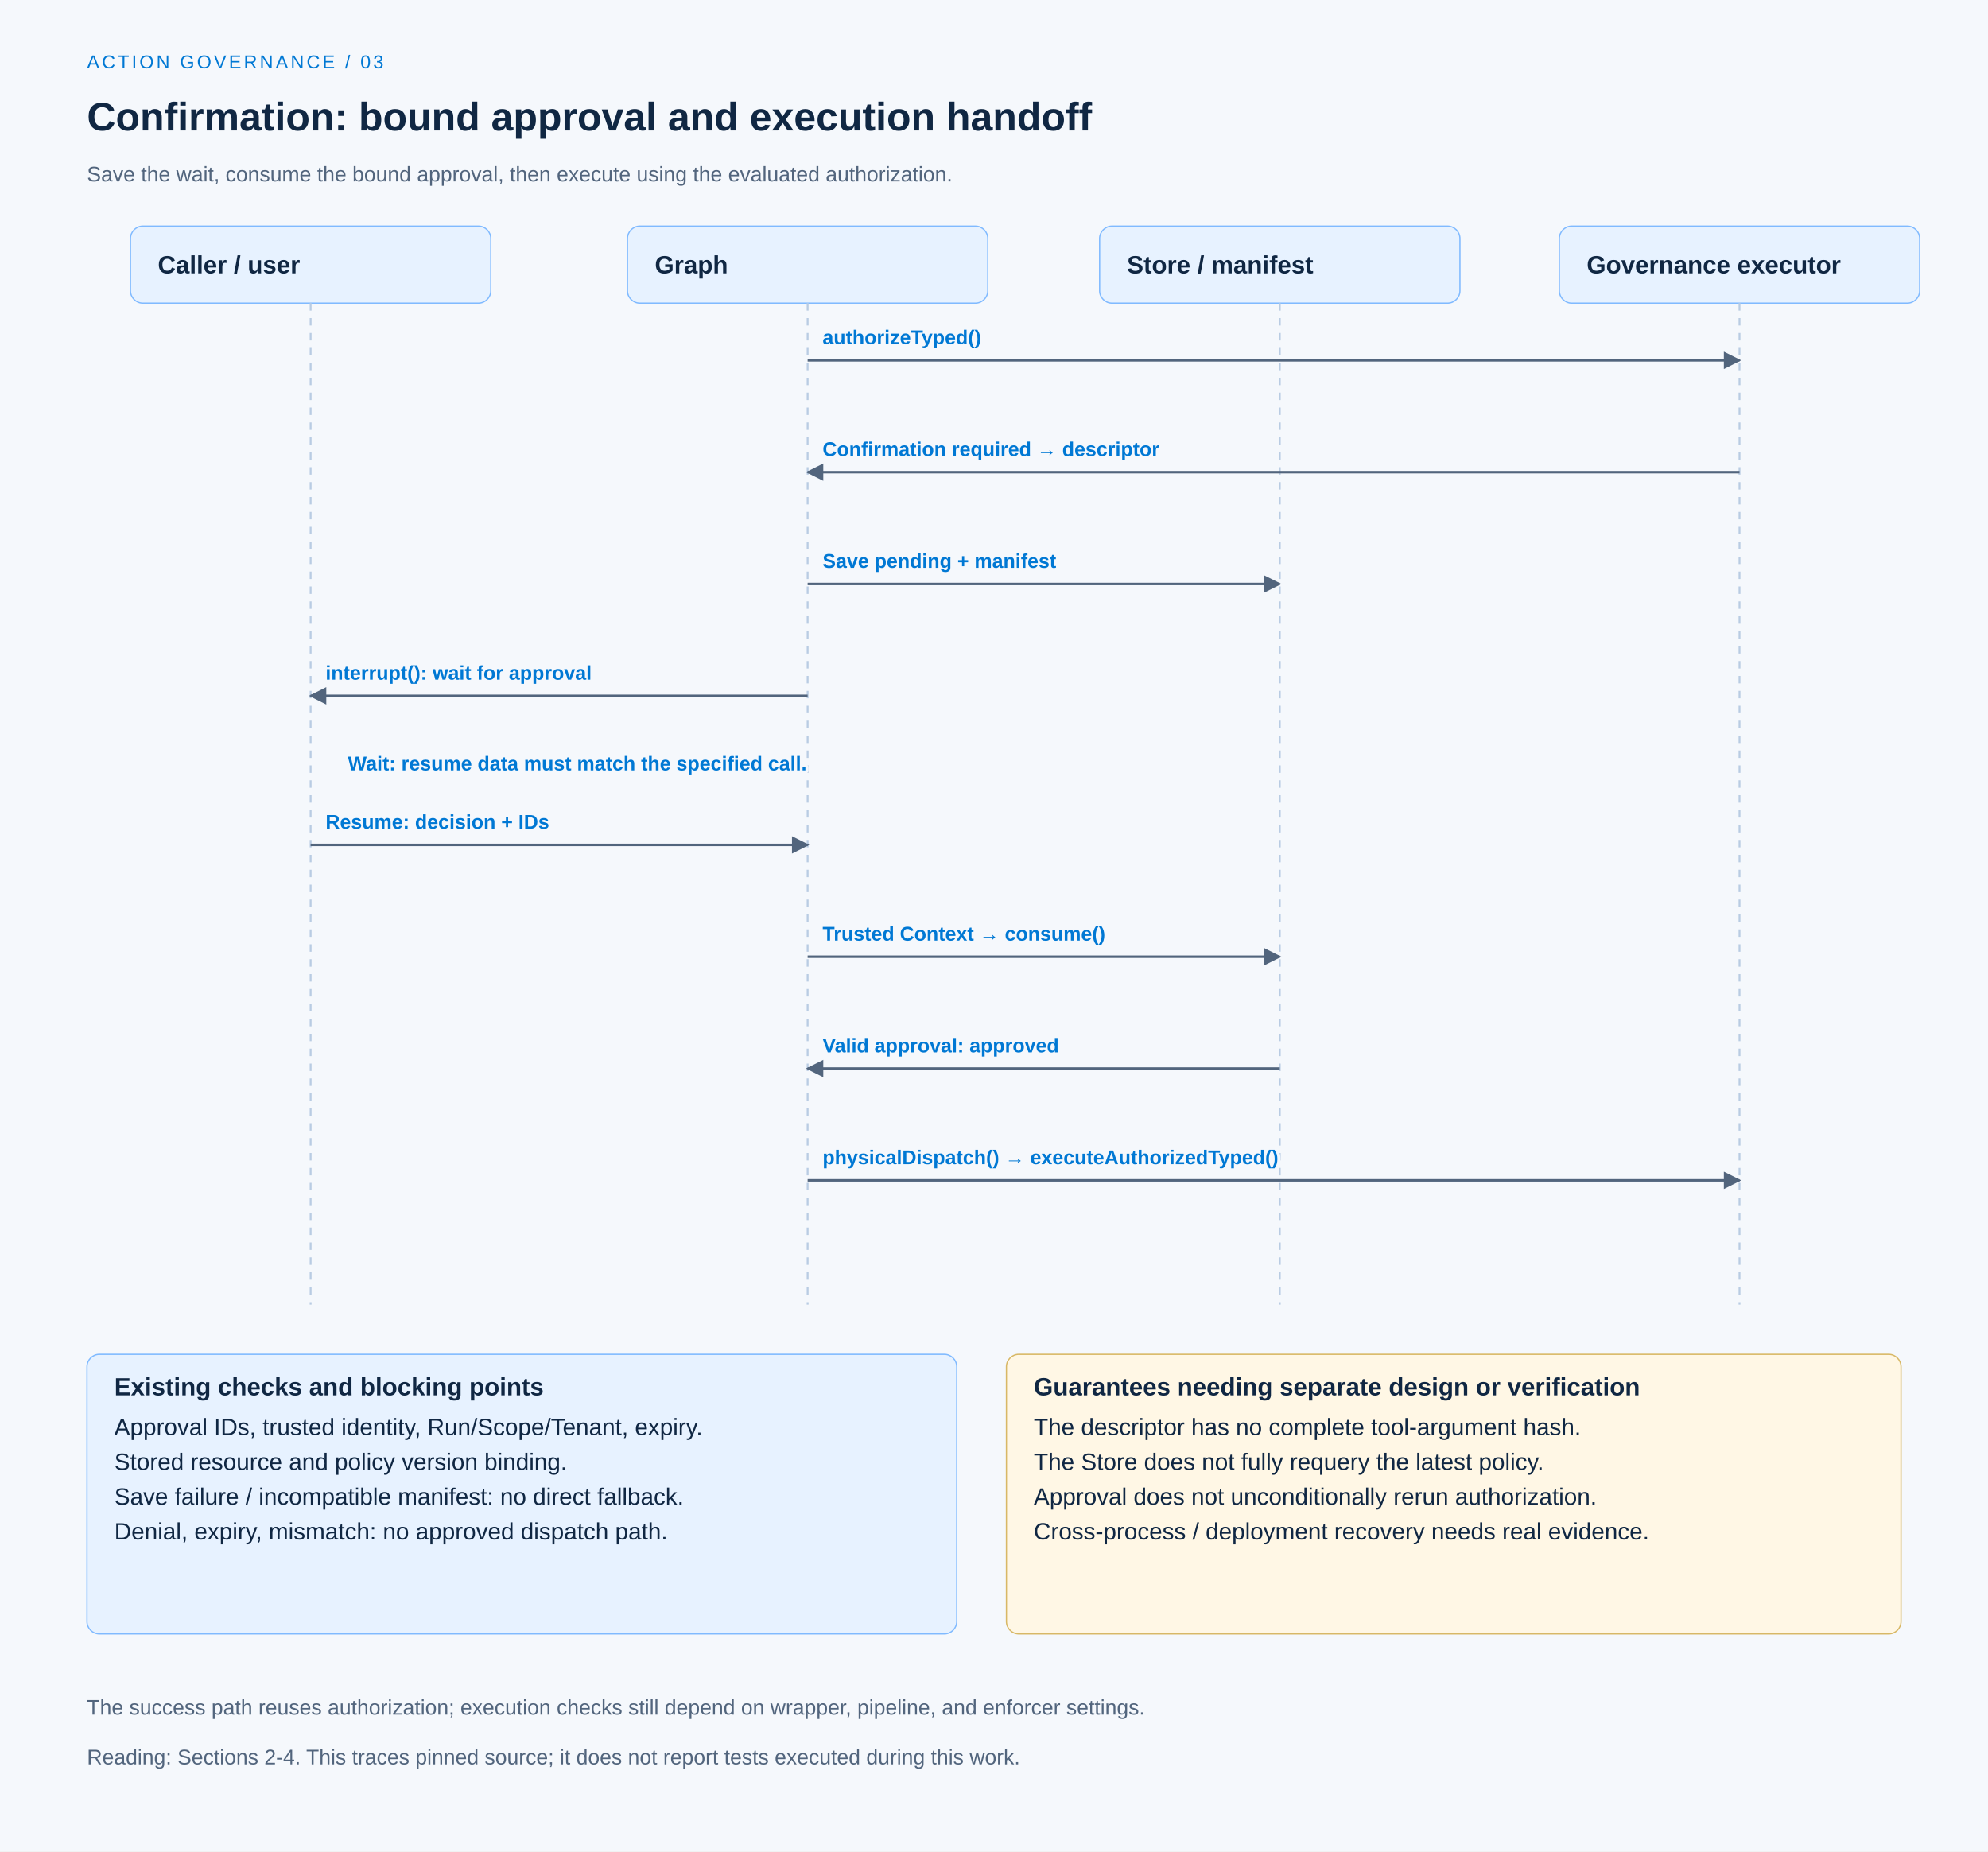
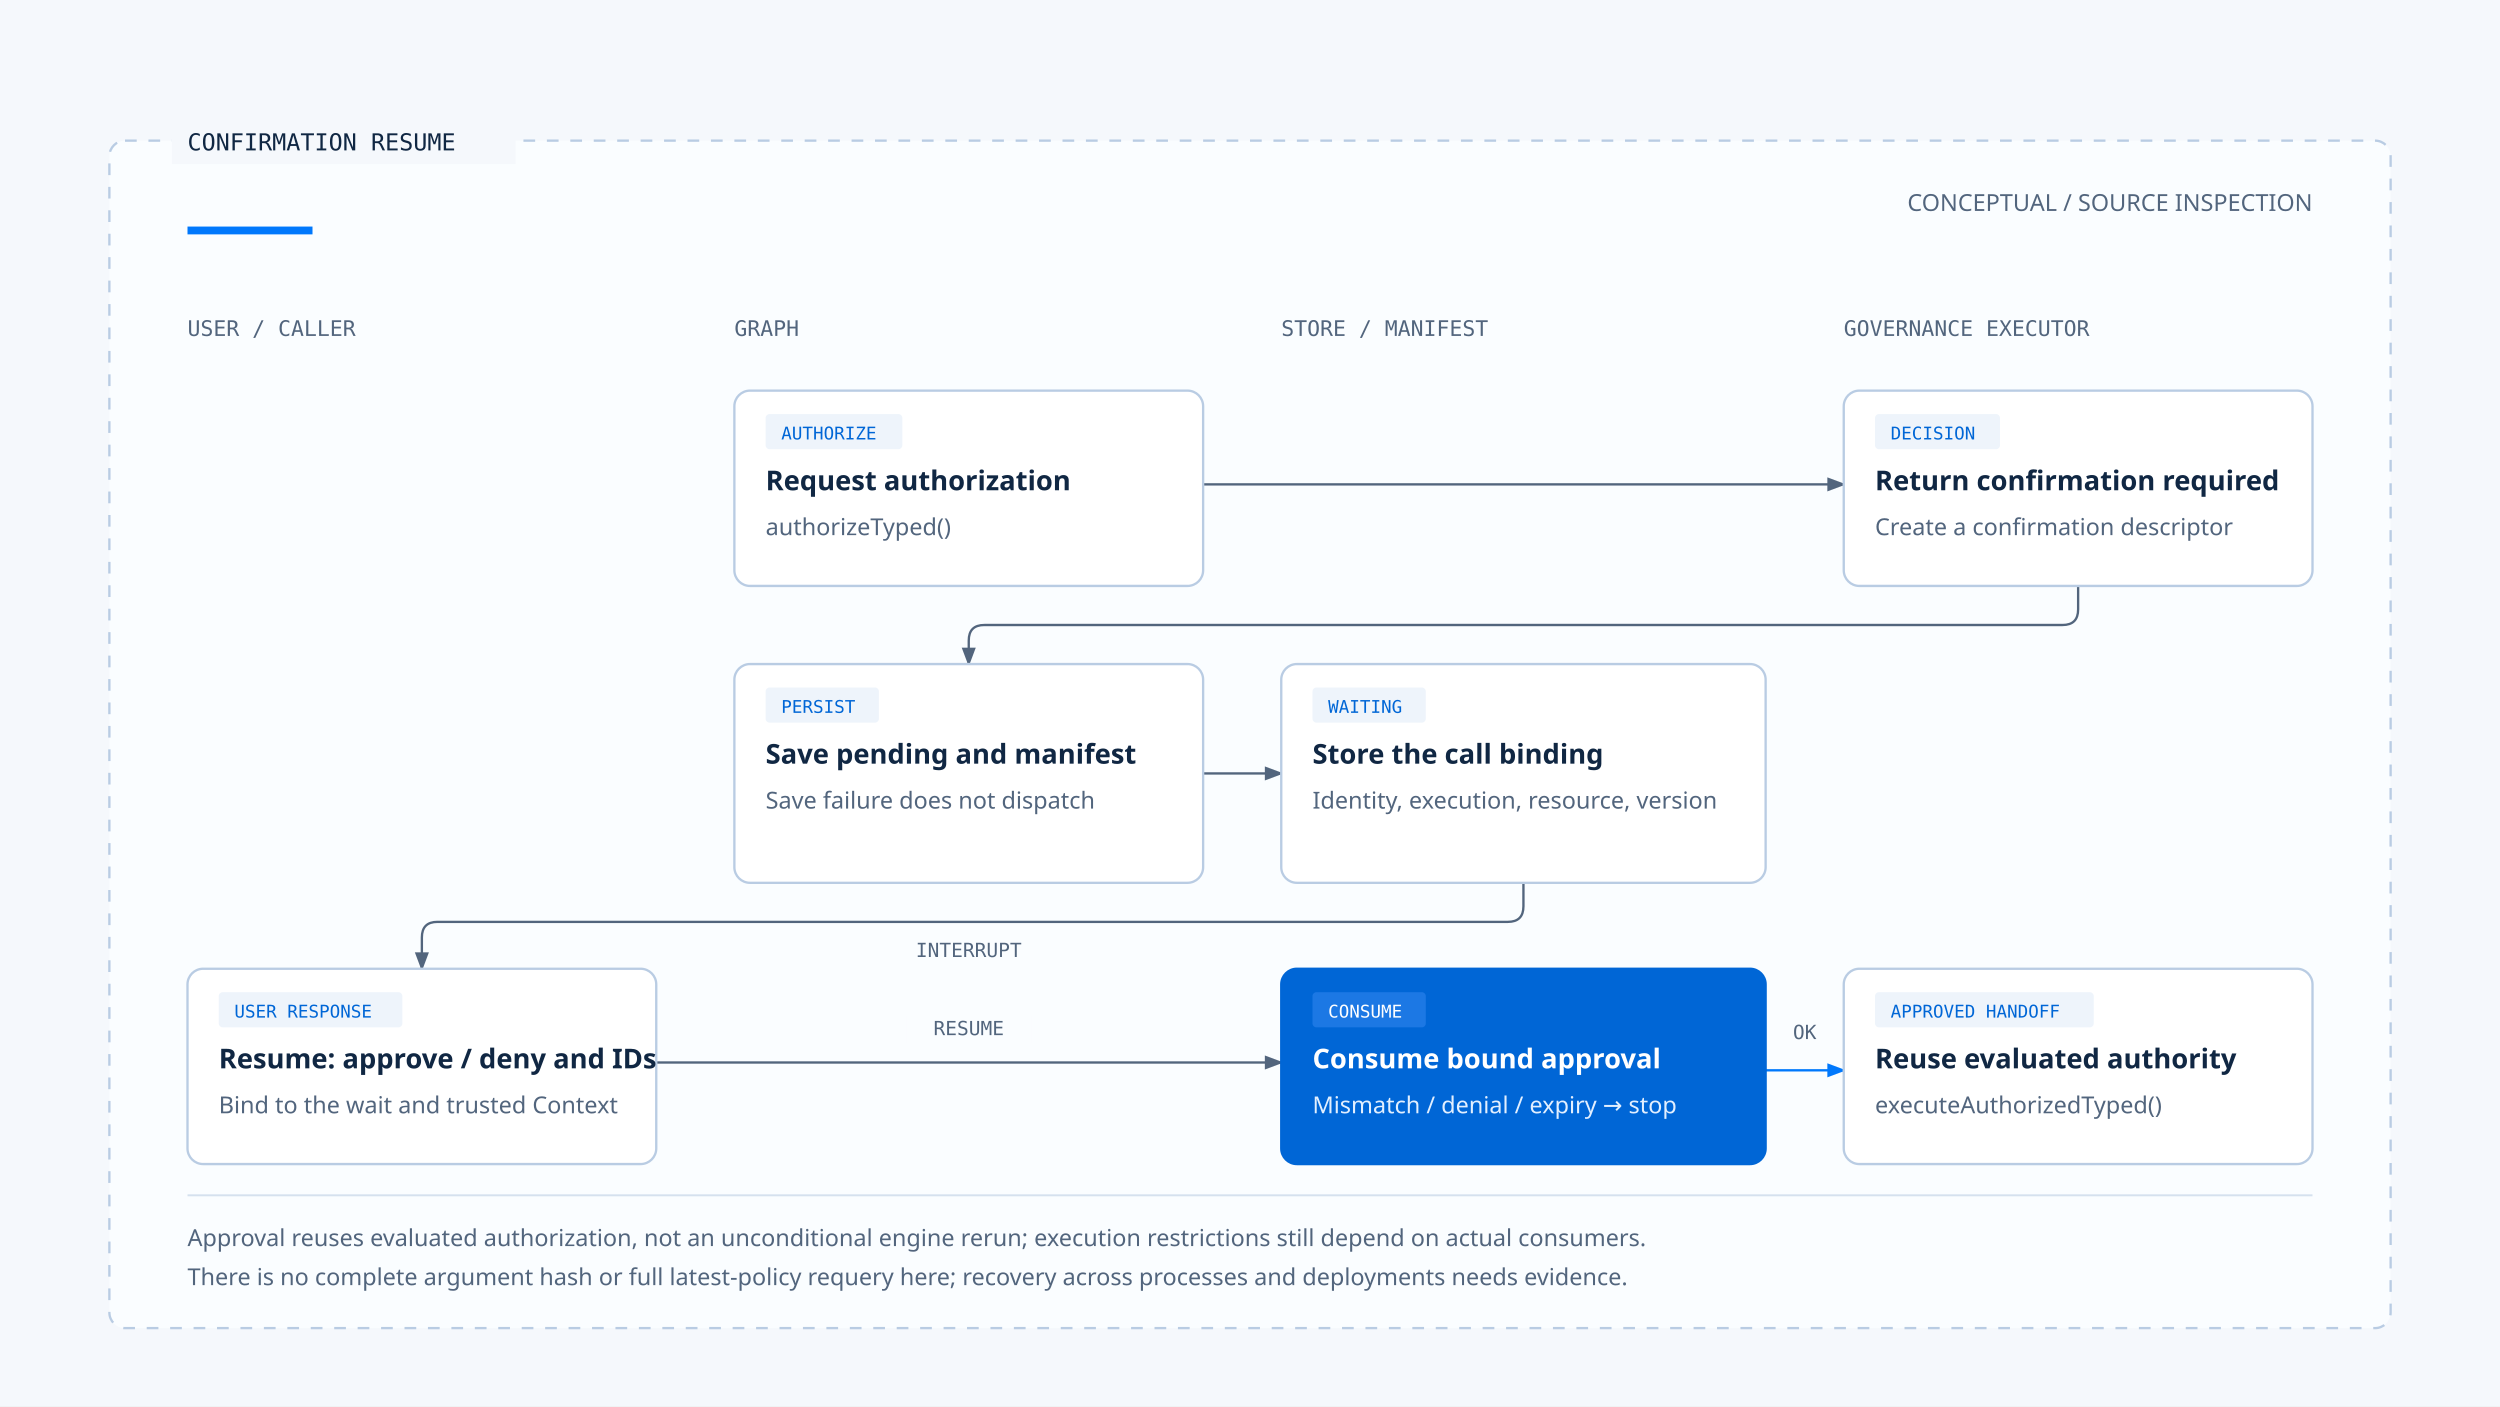
- <svg xmlns="http://www.w3.org/2000/svg" viewBox="0 0 1600 1490" width="1600" height="1490" lang="en" role="img" aria-labelledby="title desc">
+ <svg xmlns="http://www.w3.org/2000/svg" viewBox="0 0 1280 720" width="1280" height="720" lang="en" role="img" aria-labelledby="03-confirmation-resume-en-title 03-confirmation-resume-en-desc" id="d-03-confirmation-resume-en-root">
  <defs>
-     <marker id="arrow" viewBox="0 0 10 10" refX="9" refY="5" markerWidth="7" markerHeight="7" orient="auto-start-reverse">
-       <path d="M 0 0 L 10 5 L 0 10 z" fill="#52657d" />
+     <style>#d-03-confirmation-resume-en-root { color: #102743; font-family: 'Geist', 'Noto Sans TC', 'PingFang TC', 'Microsoft JhengHei', sans-serif; }
+       #d-03-confirmation-resume-en-root nav, #d-03-confirmation-resume-en-root p, #d-03-confirmation-resume-en-root li { font-size:14px;line-height:1.8 }
+       #d-03-confirmation-resume-en-root a { color:#0066d6 }
+       #d-03-confirmation-resume-en-root .diagram-container { width:100%;overflow-x:auto }
+       #d-03-confirmation-resume-en-root details { margin-top:24px;border-top:1px solid #b9cce3;padding-top:16px }
+       #d-03-confirmation-resume-en-root summary { cursor:pointer;font-weight:600 }
+       #d-03-confirmation-resume-en-root .notes { display:grid;grid-template-columns:repeat(auto-fit,minmax(280px,1fr));gap:20px }
+       #d-03-confirmation-resume-en-root ul { padding-left:20px }
+       #d-03-confirmation-resume-en-root nav, #d-03-confirmation-resume-en-root details { display:none }
+       #d-03-confirmation-resume-en-root .diagram-container { overflow-x:visible }</style>
+     <marker id="d-03-confirmation-resume-en-03-confirmation-resume-en-arrow" markerWidth="8" markerHeight="6" refX="7" refY="3" orient="auto">
+       <polygon points="0 0, 8 3, 0 6" fill="#52657d" />
+     </marker>
+     <marker id="d-03-confirmation-resume-en-03-confirmation-resume-en-arrow-accent" markerWidth="8" markerHeight="6" refX="7" refY="3" orient="auto">
+       <polygon points="0 0, 8 3, 0 6" fill="#0078fc" />
    </marker>
  </defs>
-   <style>text{font-family:'Segoe UI','Microsoft JhengHei',Arial,sans-serif;fill:#102743}.title{font-size:32px;font-weight:700}.heading{font-size:20px;font-weight:600}.body{font-size:19px}.small{font-size:17px;fill:#52657d}.kicker{font-size:15px;fill:#0078d4;letter-spacing:2px}.label{font-size:16px;fill:#0078d4;font-weight:600;paint-order:stroke;stroke:#f5f8fc;stroke-width:5;stroke-linejoin:round}</style>
-   <rect width="1600" height="1490" fill="#f5f8fc" />
-   <text x="70" y="55" class="kicker">ACTION GOVERNANCE / 03</text>
-   <text x="70" y="105" class="title">Confirmation: bound approval and execution handoff</text>
-   <text x="70" y="146" class="small">Save the wait, consume the bound approval, then execute using the evaluated authorization.</text>
-   <rect x="105" y="182" width="290" height="62" rx="10" fill="#e7f2ff" stroke="#80baff" />
-   <text x="127" y="220" class="heading">Caller / user</text>
-   <path d="M 250 244 V 1050" fill="none" stroke="#b9cce3" stroke-width="1.5" stroke-dasharray="6 6" />
-   <rect x="505" y="182" width="290" height="62" rx="10" fill="#e7f2ff" stroke="#80baff" />
-   <text x="527" y="220" class="heading">Graph</text>
-   <path d="M 650 244 V 1050" fill="none" stroke="#b9cce3" stroke-width="1.5" stroke-dasharray="6 6" />
-   <rect x="885" y="182" width="290" height="62" rx="10" fill="#e7f2ff" stroke="#80baff" />
-   <text x="907" y="220" class="heading">Store / manifest</text>
-   <path d="M 1030 244 V 1050" fill="none" stroke="#b9cce3" stroke-width="1.5" stroke-dasharray="6 6" />
-   <rect x="1255" y="182" width="290" height="62" rx="10" fill="#e7f2ff" stroke="#80baff" />
-   <text x="1277" y="220" class="heading">Governance executor</text>
-   <path d="M 1400 244 V 1050" fill="none" stroke="#b9cce3" stroke-width="1.5" stroke-dasharray="6 6" />
-   <path d="M 650 290 H 1400" fill="none" stroke="#52657d" stroke-width="2" marker-end="url(#arrow)" />
-   <text x="662" y="277" class="label">authorizeTyped()</text>
-   <path d="M 1400 380 H 650" fill="none" stroke="#52657d" stroke-width="2" marker-end="url(#arrow)" />
-   <text x="662" y="367" class="label">Confirmation required → descriptor</text>
-   <path d="M 650 470 H 1030" fill="none" stroke="#52657d" stroke-width="2" marker-end="url(#arrow)" />
-   <text x="662" y="457" class="label">Save pending + manifest</text>
-   <path d="M 650 560 H 250" fill="none" stroke="#52657d" stroke-width="2" marker-end="url(#arrow)" />
-   <text x="262" y="547" class="label">interrupt(): wait for approval</text>
-   <path d="M 250 680 H 650" fill="none" stroke="#52657d" stroke-width="2" marker-end="url(#arrow)" />
-   <text x="262" y="667" class="label">Resume: decision + IDs</text>
-   <path d="M 650 770 H 1030" fill="none" stroke="#52657d" stroke-width="2" marker-end="url(#arrow)" />
-   <text x="662" y="757" class="label">Trusted Context → consume()</text>
-   <path d="M 1030 860 H 650" fill="none" stroke="#52657d" stroke-width="2" marker-end="url(#arrow)" />
-   <text x="662" y="847" class="label">Valid approval: approved</text>
-   <path d="M 650 950 H 1400" fill="none" stroke="#52657d" stroke-width="2" marker-end="url(#arrow)" />
-   <text x="662" y="937" class="label">physicalDispatch() → executeAuthorizedTyped()</text>
-   <text x="280" y="620" class="label">Wait: resume data must match the specified call.</text>
-   <g>
-     <rect x="70" y="1090" width="700" height="225" rx="10" fill="#e7f2ff" stroke="#80baff" />
-     <text x="92" y="1123" class="heading">Existing checks and blocking points</text>
-     <text x="92" y="1155" class="body">Approval IDs, trusted identity, Run/Scope/Tenant, expiry.</text>
-     <text x="92" y="1183" class="body">Stored resource and policy version binding.</text>
-     <text x="92" y="1211" class="body">Save failure / incompatible manifest: no direct fallback.</text>
-     <text x="92" y="1239" class="body">Denial, expiry, mismatch: no approved dispatch path.</text>
+   <rect width="1280" height="720" fill="#f5f8fc" />
+   <rect x="56" y="72" width="1168" height="608" rx="8" fill="#fafdff" stroke="#b9cce3" stroke-width="1.2" stroke-dasharray="6 6" />
+   <rect x="88" y="60" width="176" height="24" fill="#f5f8fc" />
+   <text x="96" y="77" font-size="12" fill="#102743" font-weight="500" font-family="'Geist Mono', 'Consolas', 'Microsoft JhengHei', monospace">CONFIRMATION RESUME</text>
+   <text x="1184" y="108" font-size="12" fill="#52657d" font-weight="400" font-family="'Geist', 'Noto Sans TC', 'PingFang TC', 'Microsoft JhengHei', sans-serif" text-anchor="end">CONCEPTUAL / SOURCE INSPECTION</text>
+   <rect x="96" y="116" width="64" height="4" fill="#0078fc" />
+   <path d="M616 248 L944 248" fill="none" stroke="#52657d" stroke-width="1.2" marker-end="url(#d-03-confirmation-resume-en-03-confirmation-resume-en-arrow)" />
+   <path d="M1064 300 L1064 312 Q1064 320 1056 320 L504 320 Q496 320 496 328 L496 340" fill="none" stroke="#52657d" stroke-width="1.2" marker-end="url(#d-03-confirmation-resume-en-03-confirmation-resume-en-arrow)" />
+   <path d="M616 396 L656 396" fill="none" stroke="#52657d" stroke-width="1.2" marker-end="url(#d-03-confirmation-resume-en-03-confirmation-resume-en-arrow)" />
+   <path d="M780 452 L780 464 Q780 472 772 472 L224 472 Q216 472 216 480 L216 496" fill="none" stroke="#52657d" stroke-width="1.2" marker-end="url(#d-03-confirmation-resume-en-03-confirmation-resume-en-arrow)" />
+   <rect x="452.0" y="478" width="88" height="18" rx="2" fill="#fafdff" />
+   <text x="496" y="490" font-size="10" fill="#52657d" font-weight="500" font-family="'Geist Mono', 'Consolas', 'Microsoft JhengHei', monospace" text-anchor="middle">INTERRUPT</text>
+   <path d="M336 544 L656 544" fill="none" stroke="#52657d" stroke-width="1.2" marker-end="url(#d-03-confirmation-resume-en-03-confirmation-resume-en-arrow)" />
+   <rect x="464.0" y="518" width="64" height="18" rx="2" fill="#fafdff" />
+   <text x="496" y="530" font-size="10" fill="#52657d" font-weight="500" font-family="'Geist Mono', 'Consolas', 'Microsoft JhengHei', monospace" text-anchor="middle">RESUME</text>
+   <path d="M904 548 L944 548" fill="none" stroke="#0078fc" stroke-width="1.2" marker-end="url(#d-03-confirmation-resume-en-03-confirmation-resume-en-arrow-accent)" />
+   <rect x="908.0" y="520" width="32" height="18" rx="2" fill="#fafdff" />
+   <text x="924" y="532" font-size="10" fill="#52657d" font-weight="500" font-family="'Geist Mono', 'Consolas', 'Microsoft JhengHei', monospace" text-anchor="middle">OK</text>
+   <text x="96" y="172" font-size="11" fill="#52657d" font-weight="500" font-family="'Geist Mono', 'Consolas', 'Microsoft JhengHei', monospace">USER / CALLER</text>
+   <text x="376" y="172" font-size="11" fill="#52657d" font-weight="500" font-family="'Geist Mono', 'Consolas', 'Microsoft JhengHei', monospace">GRAPH</text>
+   <text x="656" y="172" font-size="11" fill="#52657d" font-weight="500" font-family="'Geist Mono', 'Consolas', 'Microsoft JhengHei', monospace">STORE / MANIFEST</text>
+   <text x="944" y="172" font-size="11" fill="#52657d" font-weight="500" font-family="'Geist Mono', 'Consolas', 'Microsoft JhengHei', monospace">GOVERNANCE EXECUTOR</text>
+   <g data-node="true">
+     <rect x="376" y="200" width="240" height="100" rx="8" fill="#ffffff" stroke="#b9cce3" stroke-width="1.2" />
+     <rect x="392" y="212" width="70" height="18" rx="2" fill="#eef4fb" />
+     <text x="400" y="225" font-size="9" fill="#0066d6" font-weight="500" font-family="'Geist Mono', 'Consolas', 'Microsoft JhengHei', monospace">AUTHORIZE</text>
+     <text x="392" y="251" font-size="14" fill="#102743" font-weight="600" font-family="'Geist', 'Noto Sans TC', 'PingFang TC', 'Microsoft JhengHei', sans-serif">Request authorization</text>
+     <text x="392" y="274" font-size="12" fill="#52657d" font-weight="400" font-family="'Geist', 'Noto Sans TC', 'PingFang TC', 'Microsoft JhengHei', sans-serif">authorizeTyped()</text>
  </g>
-   <g>
-     <rect x="810" y="1090" width="720" height="225" rx="10" fill="#fff7e5" stroke="#d8b866" />
-     <text x="832" y="1123" class="heading">Guarantees needing separate design or verification</text>
-     <text x="832" y="1155" class="body">The descriptor has no complete tool-argument hash.</text>
-     <text x="832" y="1183" class="body">The Store does not fully requery the latest policy.</text>
-     <text x="832" y="1211" class="body">Approval does not unconditionally rerun authorization.</text>
-     <text x="832" y="1239" class="body">Cross-process / deployment recovery needs real evidence.</text>
+   <g data-node="true">
+     <rect x="944" y="200" width="240" height="100" rx="8" fill="#ffffff" stroke="#b9cce3" stroke-width="1.2" />
+     <rect x="960" y="212" width="64" height="18" rx="2" fill="#eef4fb" />
+     <text x="968" y="225" font-size="9" fill="#0066d6" font-weight="500" font-family="'Geist Mono', 'Consolas', 'Microsoft JhengHei', monospace">DECISION</text>
+     <text x="960" y="251" font-size="14" fill="#102743" font-weight="600" font-family="'Geist', 'Noto Sans TC', 'PingFang TC', 'Microsoft JhengHei', sans-serif">Return confirmation required</text>
+     <text x="960" y="274" font-size="12" fill="#52657d" font-weight="400" font-family="'Geist', 'Noto Sans TC', 'PingFang TC', 'Microsoft JhengHei', sans-serif">Create a confirmation descriptor</text>
  </g>
-   <text x="70" y="1380" class="small">The success path reuses authorization; execution checks still depend on wrapper, pipeline, and enforcer settings.</text>
-   <text x="70" y="1420" class="small">Reading: Sections 2-4. This traces pinned source; it does not report tests executed during this work.</text>
+   <g data-node="true">
+     <rect x="376" y="340" width="240" height="112" rx="8" fill="#ffffff" stroke="#b9cce3" stroke-width="1.2" />
+     <rect x="392" y="352" width="58" height="18" rx="2" fill="#eef4fb" />
+     <text x="400" y="365" font-size="9" fill="#0066d6" font-weight="500" font-family="'Geist Mono', 'Consolas', 'Microsoft JhengHei', monospace">PERSIST</text>
+     <text x="392" y="391" font-size="14" fill="#102743" font-weight="600" font-family="'Geist', 'Noto Sans TC', 'PingFang TC', 'Microsoft JhengHei', sans-serif">Save pending and manifest</text>
+     <text x="392" y="414" font-size="12" fill="#52657d" font-weight="400" font-family="'Geist', 'Noto Sans TC', 'PingFang TC', 'Microsoft JhengHei', sans-serif">Save failure does not dispatch</text>
+   </g>
+   <g data-node="true">
+     <rect x="656" y="340" width="248" height="112" rx="8" fill="#ffffff" stroke="#b9cce3" stroke-width="1.2" />
+     <rect x="672" y="352" width="58" height="18" rx="2" fill="#eef4fb" />
+     <text x="680" y="365" font-size="9" fill="#0066d6" font-weight="500" font-family="'Geist Mono', 'Consolas', 'Microsoft JhengHei', monospace">WAITING</text>
+     <text x="672" y="391" font-size="14" fill="#102743" font-weight="600" font-family="'Geist', 'Noto Sans TC', 'PingFang TC', 'Microsoft JhengHei', sans-serif">Store the call binding</text>
+     <text x="672" y="414" font-size="12" fill="#52657d" font-weight="400" font-family="'Geist', 'Noto Sans TC', 'PingFang TC', 'Microsoft JhengHei', sans-serif">Identity, execution, resource, version</text>
+   </g>
+   <g data-node="true">
+     <rect x="96" y="496" width="240" height="100" rx="8" fill="#ffffff" stroke="#b9cce3" stroke-width="1.2" />
+     <rect x="112" y="508" width="94" height="18" rx="2" fill="#eef4fb" />
+     <text x="120" y="521" font-size="9" fill="#0066d6" font-weight="500" font-family="'Geist Mono', 'Consolas', 'Microsoft JhengHei', monospace">USER RESPONSE</text>
+     <text x="112" y="547" font-size="14" fill="#102743" font-weight="600" font-family="'Geist', 'Noto Sans TC', 'PingFang TC', 'Microsoft JhengHei', sans-serif">Resume: approve / deny and IDs</text>
+     <text x="112" y="570" font-size="12" fill="#52657d" font-weight="400" font-family="'Geist', 'Noto Sans TC', 'PingFang TC', 'Microsoft JhengHei', sans-serif">Bind to the wait and trusted Context</text>
+   </g>
+   <g data-node="true">
+     <rect x="656" y="496" width="248" height="100" rx="8" fill="#0066d6" stroke="#0066d6" stroke-width="1.2" />
+     <rect x="672" y="508" width="58" height="18" rx="2" fill="#1c78e4" />
+     <text x="680" y="521" font-size="9" fill="#ffffff" font-weight="500" font-family="'Geist Mono', 'Consolas', 'Microsoft JhengHei', monospace">CONSUME</text>
+     <text x="672" y="547" font-size="14" fill="#ffffff" font-weight="600" font-family="'Geist', 'Noto Sans TC', 'PingFang TC', 'Microsoft JhengHei', sans-serif">Consume bound approval</text>
+     <text x="672" y="570" font-size="12" fill="#e2efff" font-weight="400" font-family="'Geist', 'Noto Sans TC', 'PingFang TC', 'Microsoft JhengHei', sans-serif">Mismatch / denial / expiry → stop</text>
+   </g>
+   <g data-node="true">
+     <rect x="944" y="496" width="240" height="100" rx="8" fill="#ffffff" stroke="#b9cce3" stroke-width="1.2" />
+     <rect x="960" y="508" width="112" height="18" rx="2" fill="#eef4fb" />
+     <text x="968" y="521" font-size="9" fill="#0066d6" font-weight="500" font-family="'Geist Mono', 'Consolas', 'Microsoft JhengHei', monospace">APPROVED HANDOFF</text>
+     <text x="960" y="547" font-size="14" fill="#102743" font-weight="600" font-family="'Geist', 'Noto Sans TC', 'PingFang TC', 'Microsoft JhengHei', sans-serif">Reuse evaluated authority</text>
+     <text x="960" y="570" font-size="12" fill="#52657d" font-weight="400" font-family="'Geist', 'Noto Sans TC', 'PingFang TC', 'Microsoft JhengHei', sans-serif">executeAuthorizedTyped()</text>
+   </g>
+   <path d="M96 612 H1184" stroke="#d5e1ee" stroke-width="1" />
+   <text x="96" y="638" font-size="12" fill="#52657d" font-weight="400" font-family="'Geist', 'Noto Sans TC', 'PingFang TC', 'Microsoft JhengHei', sans-serif">Approval reuses evaluated authorization, not an unconditional engine rerun; execution restrictions still depend on actual consumers.</text>
+   <text x="96" y="658" font-size="12" fill="#52657d" font-weight="400" font-family="'Geist', 'Noto Sans TC', 'PingFang TC', 'Microsoft JhengHei', sans-serif">There is no complete argument hash or full latest-policy requery here; recovery across processes and deployments needs evidence.</text>
</svg>
